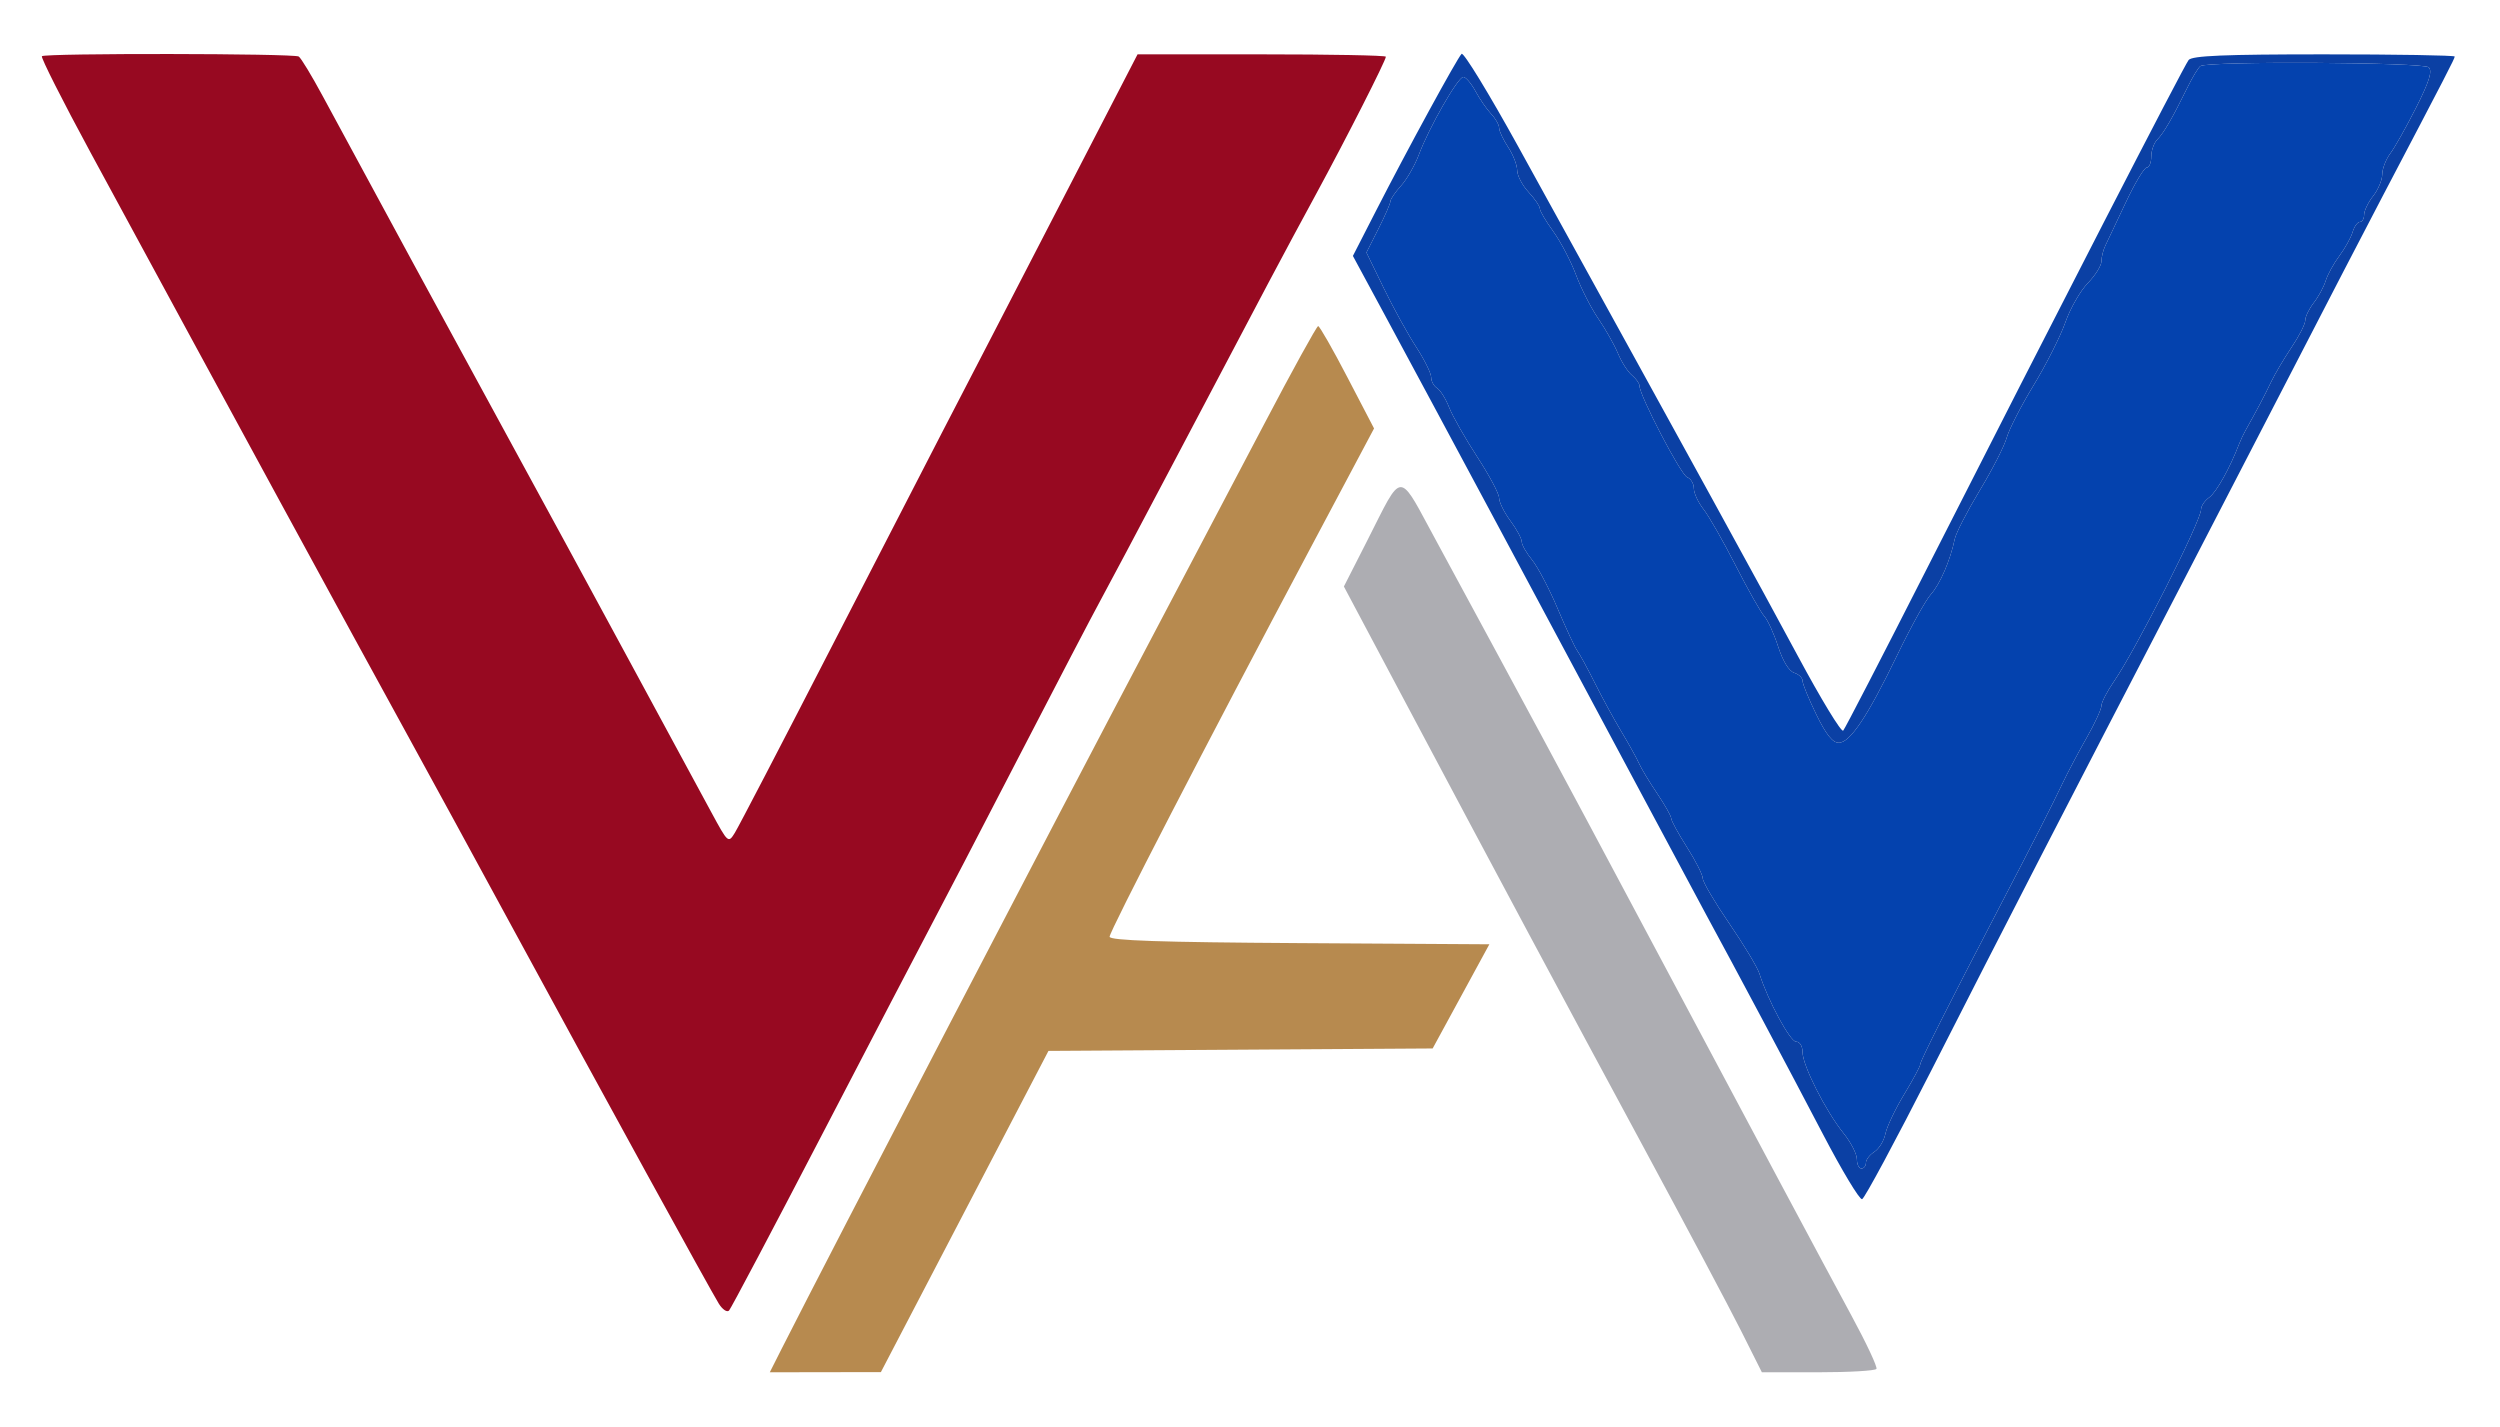
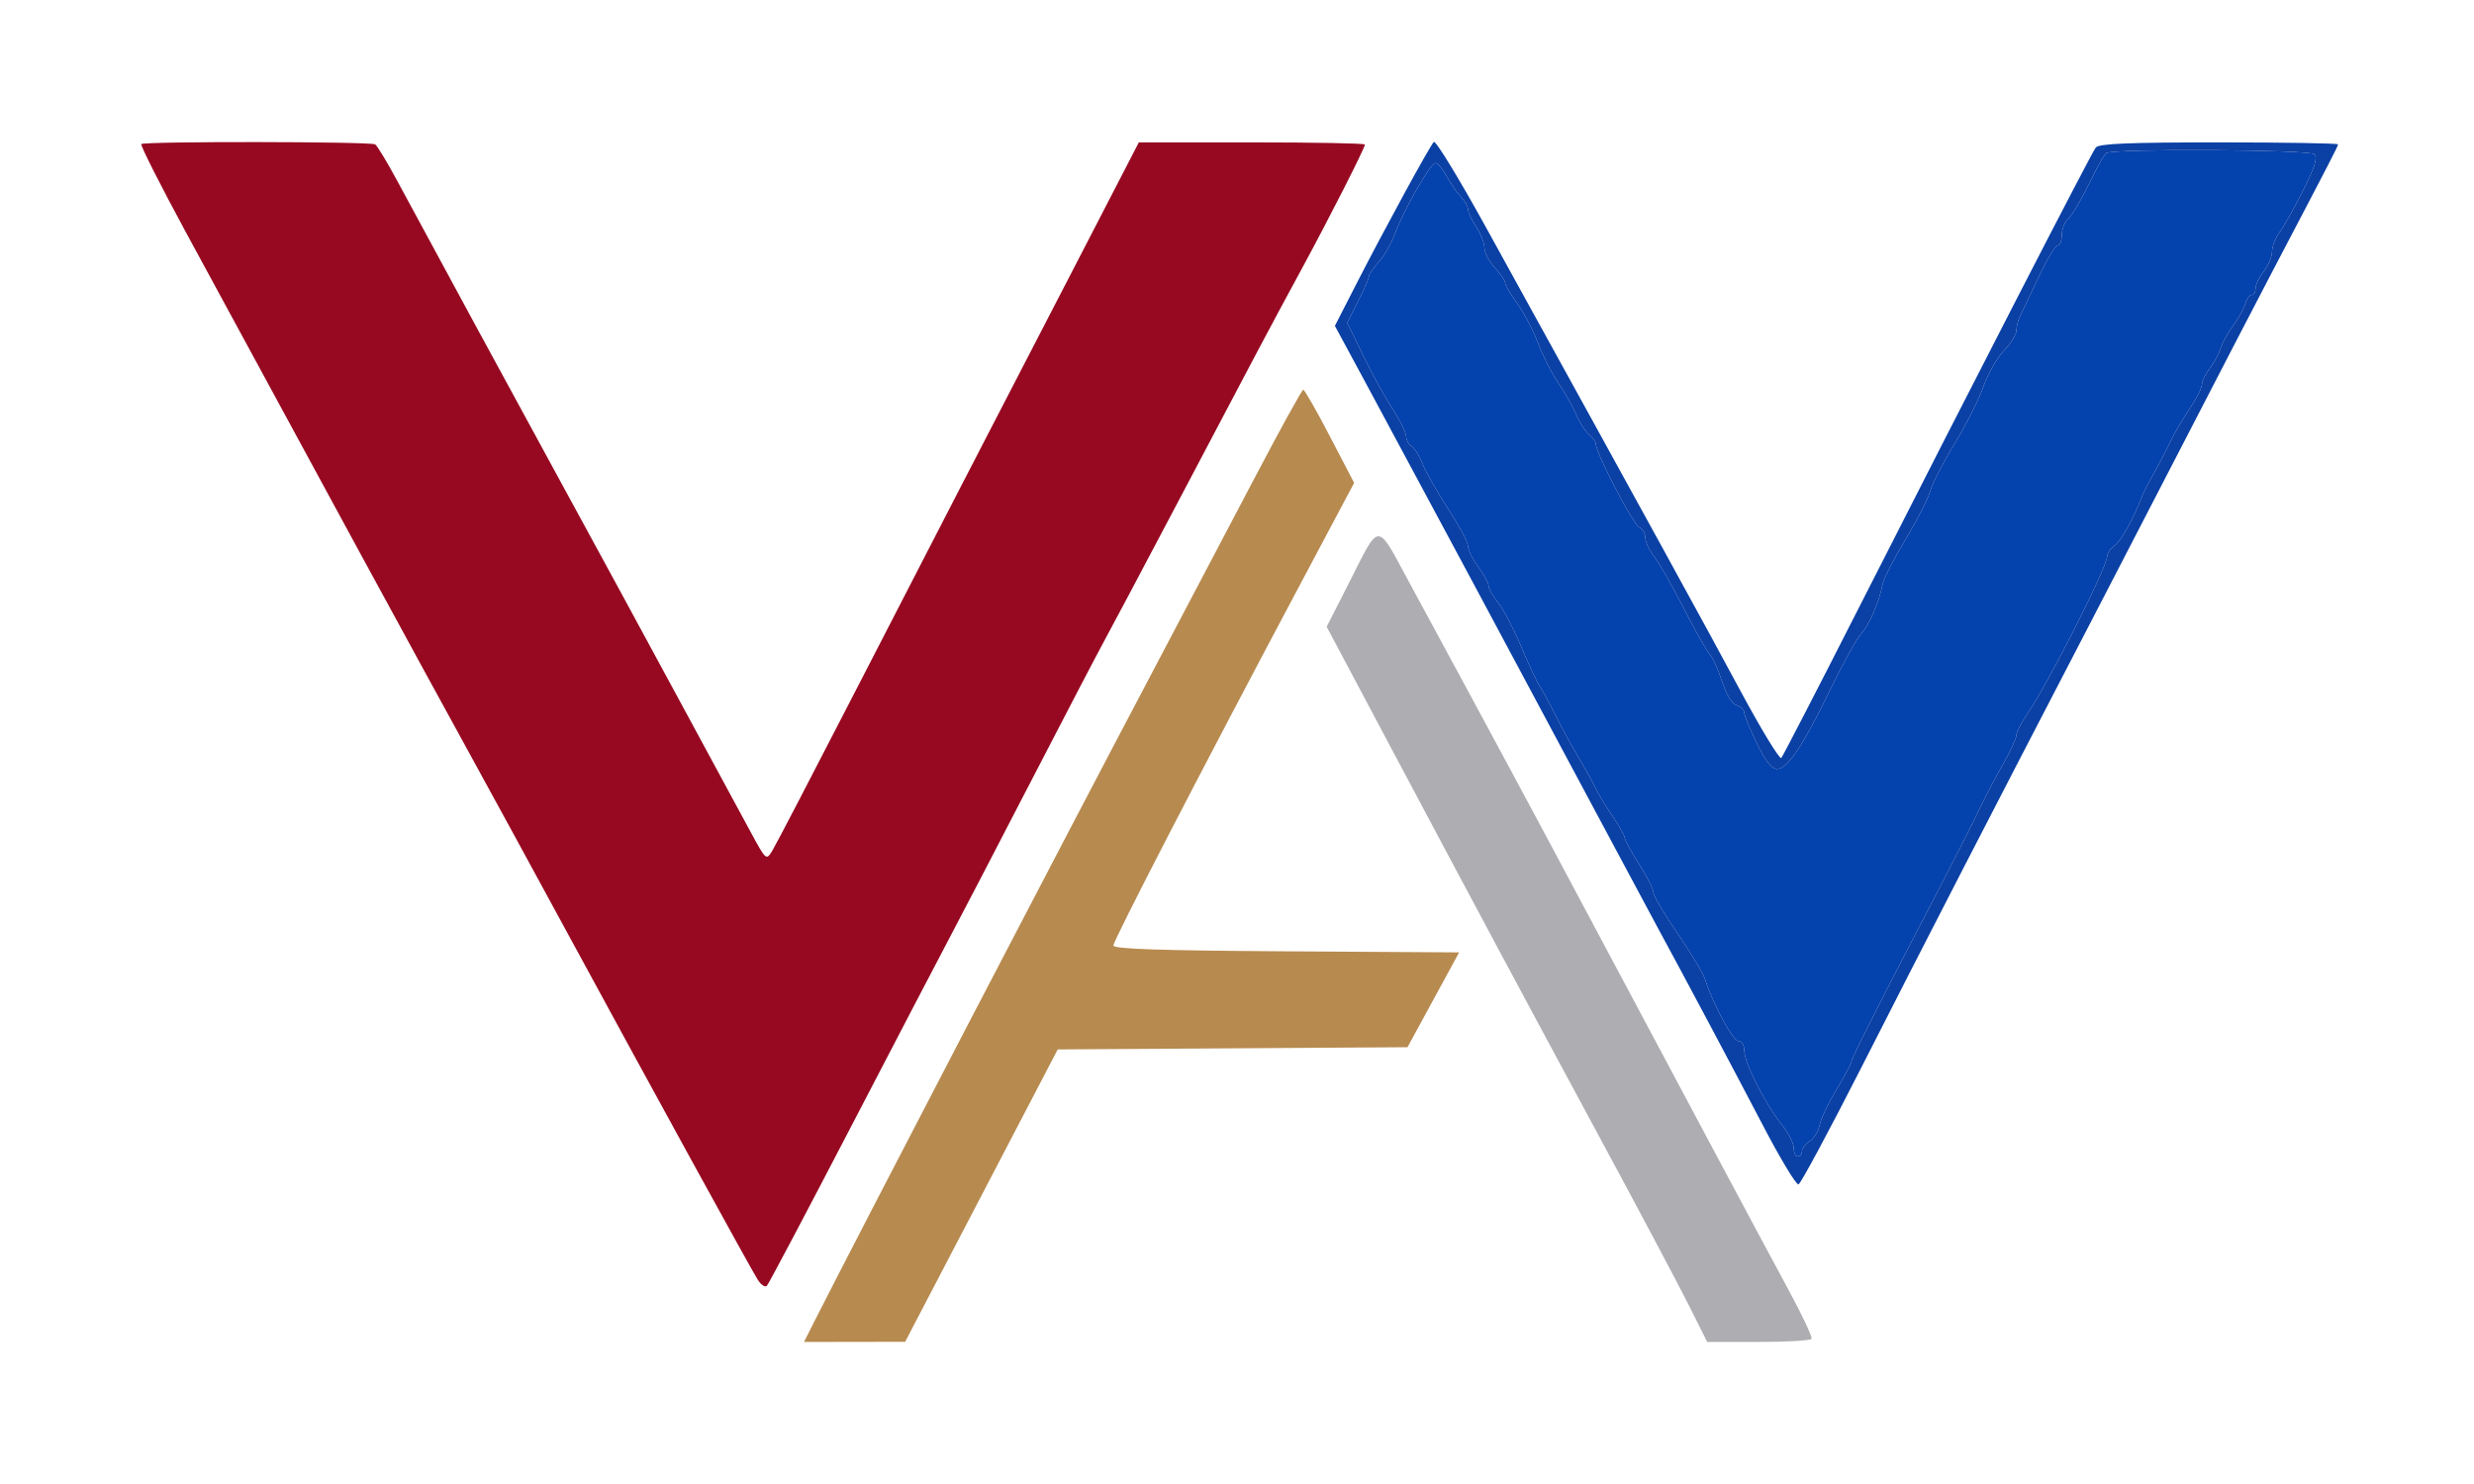
- <svg xmlns="http://www.w3.org/2000/svg" width="552" height="315" viewBox="100 254 552 315">
-   <g>
-     <path d="M 512.00 510.74 C512.00,511.43 511.55,512.00 511.00,512.00 C510.45,512.00 510.00,511.07 510.00,509.94 C510.00,508.81 508.67,506.22 507.03,504.19 C503.09,499.29 498.00,489.21 498.00,486.32 C498.00,484.98 497.40,484.00 496.57,484.00 C495.25,484.00 490.29,474.79 488.49,469.00 C488.06,467.62 485.08,462.66 481.86,457.96 C478.64,453.26 475.99,448.76 475.97,447.96 C475.96,447.16 474.39,444.05 472.47,441.05 C470.56,438.05 469.00,435.19 469.00,434.69 C469.00,434.20 467.60,431.72 465.90,429.20 C464.19,426.67 462.39,423.68 461.89,422.55 C461.39,421.42 459.63,418.25 457.98,415.50 C456.33,412.75 453.69,407.91 452.11,404.74 C450.53,401.58 448.81,398.43 448.30,397.74 C447.78,397.06 445.84,392.90 443.98,388.50 C442.13,384.10 439.57,379.23 438.31,377.67 C437.04,376.12 436.00,374.29 436.00,373.62 C436.00,372.94 434.88,370.86 433.50,369.00 C432.12,367.14 431.00,364.86 431.00,363.94 C431.00,363.03 428.83,358.95 426.18,354.89 C423.53,350.82 420.75,345.92 419.99,344.00 C419.24,342.08 418.03,340.14 417.31,339.70 C416.59,339.26 416.00,338.18 416.00,337.30 C416.00,336.43 414.51,333.41 412.68,330.60 C410.86,327.80 407.64,321.96 405.54,317.63 L 401.71 309.76 L 404.35 304.53 C405.81,301.65 407.00,298.92 407.00,298.45 C407.00,297.99 408.05,296.46 409.32,295.05 C410.60,293.65 412.37,290.57 413.26,288.22 C415.53,282.15 421.91,271.00 423.10,271.00 C423.64,271.00 424.86,272.42 425.80,274.16 C426.73,275.89 428.29,278.14 429.25,279.16 C430.21,280.17 431.00,281.56 431.01,282.25 C431.01,282.94 431.91,284.85 433.00,286.50 C434.09,288.15 434.99,290.45 434.99,291.60 C435.00,292.76 436.12,294.92 437.50,296.41 C438.88,297.89 440.00,299.53 440.00,300.06 C440.00,300.59 441.34,302.86 442.97,305.11 C444.60,307.37 446.86,311.69 447.99,314.71 C449.13,317.74 451.34,322.09 452.92,324.38 C454.49,326.67 456.44,330.11 457.24,332.02 C458.04,333.94 459.43,336.12 460.35,336.87 C461.26,337.63 462.00,338.67 462.00,339.19 C462.00,341.31 471.13,358.83 472.51,359.36 C473.33,359.68 474.00,360.79 474.00,361.83 C474.00,362.88 474.97,364.96 476.15,366.46 C477.33,367.97 480.52,373.54 483.22,378.85 C485.93,384.16 488.78,389.20 489.55,390.05 C490.32,390.90 491.70,393.93 492.62,396.78 C493.65,399.96 495.00,402.18 496.15,402.55 C497.17,402.87 498.00,403.67 498.00,404.33 C498.00,404.99 499.37,408.34 501.04,411.76 C503.19,416.17 504.64,418.00 505.99,418.00 C508.50,418.00 512.37,412.19 518.98,398.50 C521.90,392.45 525.21,386.48 526.33,385.24 C528.35,383.00 530.61,377.77 531.60,373.04 C531.88,371.69 534.38,366.84 537.15,362.25 C539.92,357.67 542.59,352.43 543.09,350.62 C543.60,348.81 546.27,343.59 549.04,339.04 C551.81,334.48 554.95,328.24 556.03,325.18 C557.10,322.12 559.34,318.21 560.99,316.51 C562.65,314.80 564.00,312.63 564.00,311.69 C564.00,310.75 564.39,309.19 564.86,308.24 C565.33,307.28 567.35,303.01 569.35,298.75 C571.35,294.49 573.44,291.00 573.99,291.00 C574.55,291.00 575.00,289.91 575.00,288.57 C575.00,287.24 575.60,285.54 576.33,284.81 C577.75,283.39 579.70,280.03 583.00,273.29 C584.13,270.98 585.42,268.86 585.87,268.58 C587.67,267.47 635.14,267.74 636.27,268.87 C637.10,269.70 636.39,271.99 633.48,277.75 C631.33,282.01 628.76,286.57 627.78,287.88 C626.80,289.20 626.00,291.27 626.00,292.50 C626.00,293.73 625.10,295.87 624.00,297.27 C622.90,298.67 622.00,300.53 622.00,301.41 C622.00,302.28 621.58,303.00 621.07,303.00 C620.55,303.00 619.83,304.01 619.45,305.25 C619.08,306.49 617.76,308.85 616.53,310.50 C615.30,312.15 613.94,314.62 613.51,316.00 C613.08,317.38 611.89,319.57 610.86,320.88 C609.84,322.20 609.00,323.93 609.00,324.74 C609.00,325.55 607.64,328.22 605.98,330.68 C604.32,333.15 602.29,336.59 601.46,338.33 C600.12,341.17 598.31,344.59 595.83,349.00 C595.37,349.83 594.73,351.17 594.41,352.00 C592.37,357.33 589.38,362.69 587.82,363.81 C586.82,364.53 586.00,365.72 586.00,366.46 C586.00,369.02 571.60,397.46 566.75,404.48 C565.24,406.67 564.00,409.07 564.00,409.81 C564.00,410.56 562.54,413.73 560.75,416.87 C558.96,420.00 556.54,424.58 555.37,427.04 C553.02,431.97 549.15,439.58 541.54,454.17 C530.31,475.72 524.00,488.24 524.00,488.98 C524.00,489.41 522.40,492.40 520.44,495.63 C518.49,498.86 516.62,502.77 516.30,504.33 C515.98,505.89 514.88,507.68 513.86,508.32 C512.84,508.96 512.00,510.05 512.00,510.74 Z" fill="rgb(4,66,174)" />
-     <path d="M 502.44 504.30 C495.11,490.26 483.27,468.01 476.74,456.00 C475.10,452.98 468.47,440.60 462.01,428.50 C446.81,400.00 415.33,341.27 406.01,324.01 L 398.72 310.51 L 403.84 300.51 C410.64,287.22 421.73,266.87 422.72,265.89 C423.15,265.46 428.76,274.65 435.19,286.30 C475.71,359.80 488.68,383.42 496.95,398.82 C502.07,408.35 506.58,415.78 506.98,415.32 C507.38,414.87 515.59,398.98 525.23,380.00 C553.92,323.51 582.18,268.59 583.25,267.25 C584.00,266.30 591.22,266.00 613.12,266.00 C629.01,266.00 642.00,266.22 642.00,266.48 C642.00,266.93 640.30,270.22 625.99,297.50 C622.81,303.55 613.36,321.77 604.99,338.00 C596.61,354.23 586.61,373.58 582.75,381.00 C556.11,432.32 542.60,458.55 526.37,490.48 C518.54,505.86 511.70,518.60 511.15,518.78 C510.61,518.96 506.69,512.45 502.44,504.30 ZM 512.00 510.74 C512.00,510.05 512.84,508.96 513.86,508.32 C514.88,507.68 515.98,505.89 516.30,504.33 C516.62,502.77 518.49,498.86 520.44,495.63 C522.40,492.40 524.00,489.41 524.00,488.98 C524.00,488.24 530.31,475.72 541.54,454.17 C549.15,439.58 553.02,431.97 555.37,427.04 C556.54,424.58 558.96,420.00 560.75,416.87 C562.54,413.73 564.00,410.56 564.00,409.81 C564.00,409.07 565.24,406.67 566.75,404.48 C571.60,397.46 586.00,369.02 586.00,366.46 C586.00,365.72 586.82,364.53 587.82,363.81 C589.38,362.69 592.37,357.33 594.41,352.00 C594.73,351.17 595.37,349.83 595.83,349.00 C598.31,344.59 600.12,341.17 601.46,338.33 C602.29,336.59 604.32,333.15 605.98,330.68 C607.64,328.22 609.00,325.55 609.00,324.74 C609.00,323.93 609.84,322.20 610.86,320.88 C611.89,319.57 613.08,317.38 613.51,316.00 C613.94,314.62 615.30,312.15 616.53,310.50 C617.76,308.85 619.08,306.49 619.45,305.25 C619.83,304.01 620.55,303.00 621.07,303.00 C621.58,303.00 622.00,302.28 622.00,301.41 C622.00,300.53 622.90,298.67 624.00,297.27 C625.10,295.87 626.00,293.73 626.00,292.50 C626.00,291.27 626.80,289.20 627.78,287.88 C628.76,286.57 631.33,282.01 633.48,277.75 C636.39,271.99 637.10,269.70 636.27,268.87 C635.14,267.74 587.67,267.47 585.87,268.58 C585.42,268.86 584.13,270.98 583.00,273.29 C579.70,280.03 577.75,283.39 576.33,284.81 C575.60,285.54 575.00,287.24 575.00,288.57 C575.00,289.91 574.55,291.00 573.99,291.00 C573.44,291.00 571.35,294.49 569.35,298.75 C567.35,303.01 565.33,307.28 564.86,308.24 C564.39,309.19 564.00,310.75 564.00,311.69 C564.00,312.63 562.65,314.80 560.99,316.51 C559.34,318.21 557.10,322.12 556.03,325.18 C554.95,328.24 551.81,334.48 549.04,339.04 C546.27,343.59 543.60,348.81 543.09,350.62 C542.59,352.43 539.92,357.67 537.15,362.25 C534.38,366.84 531.88,371.69 531.60,373.04 C530.61,377.77 528.35,383.00 526.33,385.24 C525.21,386.48 521.90,392.45 518.98,398.50 C512.37,412.19 508.50,418.00 505.99,418.00 C504.64,418.00 503.19,416.17 501.04,411.76 C499.37,408.34 498.00,404.99 498.00,404.33 C498.00,403.67 497.17,402.87 496.15,402.55 C495.00,402.18 493.65,399.96 492.62,396.78 C491.70,393.93 490.32,390.90 489.55,390.05 C488.78,389.20 485.93,384.16 483.22,378.85 C480.52,373.54 477.33,367.97 476.15,366.46 C474.97,364.96 474.00,362.88 474.00,361.83 C474.00,360.79 473.33,359.68 472.51,359.36 C471.13,358.83 462.00,341.31 462.00,339.19 C462.00,338.67 461.26,337.63 460.35,336.87 C459.43,336.12 458.04,333.94 457.24,332.02 C456.44,330.11 454.49,326.67 452.92,324.38 C451.34,322.09 449.13,317.74 447.99,314.71 C446.86,311.69 444.60,307.37 442.97,305.11 C441.34,302.86 440.00,300.59 440.00,300.06 C440.00,299.53 438.88,297.89 437.50,296.41 C436.12,294.92 435.00,292.76 434.99,291.60 C434.99,290.45 434.09,288.15 433.00,286.50 C431.91,284.85 431.01,282.94 431.01,282.25 C431.00,281.56 430.21,280.17 429.25,279.16 C428.29,278.14 426.73,275.89 425.80,274.16 C424.86,272.42 423.64,271.00 423.10,271.00 C421.91,271.00 415.53,282.15 413.26,288.22 C412.37,290.57 410.60,293.65 409.32,295.05 C408.05,296.46 407.00,297.99 407.00,298.45 C407.00,298.92 405.81,301.65 404.35,304.53 L 401.71 309.76 L 405.54 317.63 C407.64,321.96 410.86,327.80 412.68,330.60 C414.51,333.41 416.00,336.43 416.00,337.30 C416.00,338.18 416.59,339.26 417.31,339.70 C418.03,340.14 419.24,342.08 419.99,344.00 C420.75,345.92 423.53,350.82 426.18,354.89 C428.83,358.95 431.00,363.03 431.00,363.94 C431.00,364.86 432.12,367.14 433.50,369.00 C434.88,370.86 436.00,372.94 436.00,373.62 C436.00,374.29 437.04,376.12 438.31,377.67 C439.57,379.23 442.13,384.10 443.98,388.50 C445.84,392.90 447.78,397.06 448.30,397.74 C448.81,398.43 450.53,401.58 452.11,404.74 C453.69,407.91 456.33,412.75 457.98,415.50 C459.63,418.25 461.39,421.42 461.89,422.55 C462.39,423.68 464.19,426.67 465.90,429.20 C467.60,431.72 469.00,434.20 469.00,434.69 C469.00,435.19 470.56,438.05 472.47,441.05 C474.39,444.05 475.96,447.16 475.97,447.96 C475.99,448.76 478.64,453.26 481.86,457.96 C485.08,462.66 488.06,467.62 488.49,469.00 C490.29,474.79 495.25,484.00 496.57,484.00 C497.40,484.00 498.00,484.98 498.00,486.32 C498.00,489.21 503.09,499.29 507.03,504.19 C508.67,506.22 510.00,508.81 510.00,509.94 C510.00,511.07 510.45,512.00 511.00,512.00 C511.55,512.00 512.00,511.43 512.00,510.74 Z" fill="rgb(11,64,164)" />
-     <path d="M 258.72 541.86 C256.78,538.72 233.07,495.52 213.52,459.50 C204.86,443.55 194.07,423.75 189.53,415.50 C177.76,394.10 150.63,344.22 120.01,287.71 C113.82,276.27 108.98,266.69 109.25,266.41 C109.94,265.72 164.84,265.79 165.96,266.48 C166.45,266.78 168.84,270.73 171.28,275.26 C179.57,290.66 201.70,331.43 213.21,352.50 C219.52,364.05 231.13,385.42 239.01,400.00 C246.89,414.58 255.02,429.59 257.07,433.37 C260.76,440.18 260.81,440.22 262.26,437.87 C263.07,436.57 272.52,418.40 283.27,397.50 C294.02,376.60 305.15,355.00 308.00,349.50 C313.20,339.49 320.38,325.61 340.45,286.75 L 351.17 266.00 L 378.58 266.00 C393.66,266.00 406.00,266.23 406.00,266.52 C406.00,267.36 397.25,284.59 390.51,297.00 C383.45,310.00 380.12,316.28 359.73,355.00 C351.76,370.12 344.12,384.52 342.75,387.00 C341.38,389.48 333.40,404.77 325.01,421.00 C316.62,437.23 307.85,454.10 305.51,458.50 C303.18,462.90 292.38,483.60 281.52,504.50 C270.66,525.40 261.41,542.89 260.98,543.36 C260.54,543.83 259.53,543.15 258.72,541.86 Z" fill="rgb(151,9,33)" />
-     <path d="M 484.38 547.75 C481.82,542.66 472.08,524.33 462.73,507.00 C444.61,473.43 431.38,448.72 410.01,408.50 L 396.73 383.50 L 401.82 373.50 C405.85,365.57 407.53,361.59 409.27,361.56 C410.76,361.54 412.29,364.41 415.37,370.17 C415.93,371.22 416.54,372.36 417.22,373.60 C438.21,412.36 445.02,425.02 460.46,454.00 C487.95,505.60 502.51,532.85 508.81,544.50 C512.09,550.55 514.57,555.84 514.32,556.25 C514.08,556.66 508.29,557.00 501.45,557.00 L 489.02 557.00 Z" fill="rgb(173,173,178)" />
-     <path d="M 272.62 551.75 C283.91,529.46 332.16,436.73 354.46,394.50 C361.72,380.75 372.79,359.71 379.07,347.75 C385.34,335.79 390.74,326.00 391.05,326.00 C391.36,326.00 394.27,331.08 397.50,337.30 L 403.39 348.60 L 389.33 375.05 C366.50,417.98 345.00,459.60 345.00,460.83 C345.00,461.67 356.18,462.05 386.92,462.24 L 428.85 462.50 L 422.59 474.00 L 416.33 485.50 L 373.91 485.77 L 331.50 486.04 L 313.00 521.50 L 294.50 556.96 L 282.23 556.98 L 269.97 557.00 Z" fill="rgb(183,138,79)" />
+ <svg xmlns="http://www.w3.org/2000/svg" viewBox="0 0 600 360" width="600" height="360">
+   <g transform="translate(10 10) scale(1) translate(-84.98 -241.46)">
+     <g id="wa-mark">
+       <path d="M 512.00 510.74 C512.00,511.43 511.55,512.00 511.00,512.00 C510.45,512.00 510.00,511.07 510.00,509.94 C510.00,508.81 508.67,506.22 507.03,504.19 C503.09,499.29 498.00,489.21 498.00,486.32 C498.00,484.98 497.40,484.00 496.57,484.00 C495.25,484.00 490.29,474.79 488.49,469.00 C488.06,467.62 485.08,462.66 481.86,457.96 C478.64,453.26 475.99,448.76 475.97,447.96 C475.96,447.16 474.39,444.05 472.47,441.05 C470.56,438.05 469.00,435.19 469.00,434.69 C469.00,434.20 467.60,431.72 465.90,429.20 C464.19,426.67 462.39,423.68 461.89,422.55 C461.39,421.42 459.63,418.25 457.98,415.50 C456.33,412.75 453.69,407.91 452.11,404.74 C450.53,401.58 448.81,398.43 448.30,397.74 C447.78,397.06 445.84,392.90 443.98,388.50 C442.13,384.10 439.57,379.23 438.31,377.67 C437.04,376.12 436.00,374.29 436.00,373.62 C436.00,372.94 434.88,370.86 433.50,369.00 C432.12,367.14 431.00,364.86 431.00,363.94 C431.00,363.03 428.83,358.95 426.18,354.89 C423.53,350.82 420.75,345.92 419.99,344.00 C419.24,342.08 418.03,340.14 417.31,339.70 C416.59,339.26 416.00,338.18 416.00,337.30 C416.00,336.43 414.51,333.41 412.68,330.60 C410.86,327.80 407.64,321.96 405.54,317.63 L 401.71 309.76 L 404.35 304.53 C405.81,301.65 407.00,298.92 407.00,298.45 C407.00,297.99 408.05,296.46 409.32,295.05 C410.60,293.65 412.37,290.57 413.26,288.22 C415.53,282.15 421.91,271.00 423.10,271.00 C423.64,271.00 424.86,272.42 425.80,274.16 C426.73,275.89 428.29,278.14 429.25,279.16 C430.21,280.17 431.00,281.56 431.01,282.25 C431.01,282.94 431.91,284.85 433.00,286.50 C434.09,288.15 434.99,290.45 434.99,291.60 C435.00,292.76 436.12,294.92 437.50,296.41 C438.88,297.89 440.00,299.53 440.00,300.06 C440.00,300.59 441.34,302.86 442.97,305.11 C444.60,307.37 446.86,311.69 447.99,314.71 C449.13,317.74 451.34,322.09 452.92,324.38 C454.49,326.67 456.44,330.11 457.24,332.02 C458.04,333.94 459.43,336.12 460.35,336.87 C461.26,337.63 462.00,338.67 462.00,339.19 C462.00,341.31 471.13,358.83 472.51,359.36 C473.33,359.68 474.00,360.79 474.00,361.83 C474.00,362.88 474.97,364.96 476.15,366.46 C477.33,367.97 480.52,373.54 483.22,378.85 C485.93,384.16 488.78,389.20 489.55,390.05 C490.32,390.90 491.70,393.93 492.62,396.78 C493.65,399.96 495.00,402.18 496.15,402.55 C497.17,402.87 498.00,403.67 498.00,404.33 C498.00,404.99 499.37,408.34 501.04,411.76 C503.19,416.17 504.64,418.00 505.99,418.00 C508.50,418.00 512.37,412.19 518.98,398.50 C521.90,392.45 525.21,386.48 526.33,385.24 C528.35,383.00 530.61,377.77 531.60,373.04 C531.88,371.69 534.38,366.84 537.15,362.25 C539.92,357.67 542.59,352.43 543.09,350.62 C543.60,348.81 546.27,343.59 549.04,339.04 C551.81,334.48 554.95,328.24 556.03,325.18 C557.10,322.12 559.34,318.21 560.99,316.51 C562.65,314.80 564.00,312.63 564.00,311.69 C564.00,310.75 564.39,309.19 564.86,308.24 C565.33,307.28 567.35,303.01 569.35,298.75 C571.35,294.49 573.44,291.00 573.99,291.00 C574.55,291.00 575.00,289.91 575.00,288.57 C575.00,287.24 575.60,285.54 576.33,284.81 C577.75,283.39 579.70,280.03 583.00,273.29 C584.13,270.98 585.42,268.86 585.87,268.58 C587.67,267.47 635.14,267.74 636.27,268.87 C637.10,269.70 636.39,271.99 633.48,277.75 C631.33,282.01 628.76,286.57 627.78,287.88 C626.80,289.20 626.00,291.27 626.00,292.50 C626.00,293.73 625.10,295.87 624.00,297.27 C622.90,298.67 622.00,300.53 622.00,301.41 C622.00,302.28 621.58,303.00 621.07,303.00 C620.55,303.00 619.83,304.01 619.45,305.25 C619.08,306.49 617.76,308.85 616.53,310.50 C615.30,312.15 613.94,314.62 613.51,316.00 C613.08,317.38 611.89,319.57 610.86,320.88 C609.84,322.20 609.00,323.93 609.00,324.74 C609.00,325.55 607.64,328.22 605.98,330.68 C604.32,333.15 602.29,336.59 601.46,338.33 C600.12,341.17 598.31,344.59 595.83,349.00 C595.37,349.83 594.73,351.17 594.41,352.00 C592.37,357.33 589.38,362.69 587.82,363.81 C586.82,364.53 586.00,365.72 586.00,366.46 C586.00,369.02 571.60,397.46 566.75,404.48 C565.24,406.67 564.00,409.07 564.00,409.81 C564.00,410.56 562.54,413.73 560.75,416.87 C558.96,420.00 556.54,424.58 555.37,427.04 C553.02,431.97 549.15,439.58 541.54,454.17 C530.31,475.72 524.00,488.24 524.00,488.98 C524.00,489.41 522.40,492.40 520.44,495.63 C518.49,498.86 516.62,502.77 516.30,504.33 C515.98,505.89 514.88,507.68 513.86,508.32 C512.84,508.96 512.00,510.05 512.00,510.74 Z" fill="#0442AE" />
+       <path d="M 502.44 504.30 C495.11,490.26 483.27,468.01 476.74,456.00 C475.10,452.98 468.47,440.60 462.01,428.50 C446.81,400.00 415.33,341.27 406.01,324.01 L 398.72 310.51 L 403.84 300.51 C410.64,287.22 421.73,266.87 422.72,265.89 C423.15,265.46 428.76,274.65 435.19,286.30 C475.71,359.80 488.68,383.42 496.95,398.82 C502.07,408.35 506.58,415.78 506.98,415.32 C507.38,414.87 515.59,398.98 525.23,380.00 C553.92,323.51 582.18,268.59 583.25,267.25 C584.00,266.30 591.22,266.00 613.12,266.00 C629.01,266.00 642.00,266.22 642.00,266.48 C642.00,266.93 640.30,270.22 625.99,297.50 C622.81,303.55 613.36,321.77 604.99,338.00 C596.61,354.23 586.61,373.58 582.75,381.00 C556.11,432.32 542.60,458.55 526.37,490.48 C518.54,505.86 511.70,518.60 511.15,518.78 C510.61,518.96 506.69,512.45 502.44,504.30 ZM 512.00 510.74 C512.00,510.05 512.84,508.96 513.86,508.32 C514.88,507.68 515.98,505.89 516.30,504.33 C516.62,502.77 518.49,498.86 520.44,495.63 C522.40,492.40 524.00,489.41 524.00,488.98 C524.00,488.24 530.31,475.72 541.54,454.17 C549.15,439.58 553.02,431.97 555.37,427.04 C556.54,424.58 558.96,420.00 560.75,416.87 C562.54,413.73 564.00,410.56 564.00,409.81 C564.00,409.07 565.24,406.67 566.75,404.48 C571.60,397.46 586.00,369.02 586.00,366.46 C586.00,365.72 586.82,364.53 587.82,363.81 C589.38,362.69 592.37,357.33 594.41,352.00 C594.73,351.17 595.37,349.83 595.83,349.00 C598.31,344.59 600.12,341.17 601.46,338.33 C602.29,336.59 604.32,333.15 605.98,330.68 C607.64,328.22 609.00,325.55 609.00,324.74 C609.00,323.93 609.84,322.20 610.86,320.88 C611.89,319.57 613.08,317.38 613.51,316.00 C613.94,314.62 615.30,312.15 616.53,310.50 C617.76,308.85 619.08,306.49 619.45,305.25 C619.83,304.01 620.55,303.00 621.07,303.00 C621.58,303.00 622.00,302.28 622.00,301.41 C622.00,300.53 622.90,298.67 624.00,297.27 C625.10,295.87 626.00,293.73 626.00,292.50 C626.00,291.27 626.80,289.20 627.78,287.88 C628.76,286.57 631.33,282.01 633.48,277.75 C636.39,271.99 637.10,269.70 636.27,268.87 C635.14,267.74 587.67,267.47 585.87,268.58 C585.42,268.86 584.13,270.98 583.00,273.29 C579.70,280.03 577.75,283.39 576.33,284.81 C575.60,285.54 575.00,287.24 575.00,288.57 C575.00,289.91 574.55,291.00 573.99,291.00 C573.44,291.00 571.35,294.49 569.35,298.75 C567.35,303.01 565.33,307.28 564.86,308.24 C564.39,309.19 564.00,310.75 564.00,311.69 C564.00,312.63 562.65,314.80 560.99,316.51 C559.34,318.21 557.10,322.12 556.03,325.18 C554.95,328.24 551.81,334.48 549.04,339.04 C546.27,343.59 543.60,348.81 543.09,350.62 C542.59,352.43 539.92,357.67 537.15,362.25 C534.38,366.84 531.88,371.69 531.60,373.04 C530.61,377.77 528.35,383.00 526.33,385.24 C525.21,386.48 521.90,392.45 518.98,398.50 C512.37,412.19 508.50,418.00 505.99,418.00 C504.64,418.00 503.19,416.17 501.04,411.76 C499.37,408.34 498.00,404.99 498.00,404.33 C498.00,403.67 497.17,402.87 496.15,402.55 C495.00,402.18 493.65,399.96 492.62,396.78 C491.70,393.93 490.32,390.90 489.55,390.05 C488.78,389.20 485.93,384.16 483.22,378.85 C480.52,373.54 477.33,367.97 476.15,366.46 C474.97,364.96 474.00,362.88 474.00,361.83 C474.00,360.79 473.33,359.68 472.51,359.36 C471.13,358.83 462.00,341.31 462.00,339.19 C462.00,338.67 461.26,337.63 460.35,336.87 C459.43,336.12 458.04,333.94 457.24,332.02 C456.44,330.11 454.49,326.67 452.92,324.38 C451.34,322.09 449.13,317.74 447.99,314.71 C446.86,311.69 444.60,307.37 442.97,305.11 C441.34,302.86 440.00,300.59 440.00,300.06 C440.00,299.53 438.88,297.89 437.50,296.41 C436.12,294.92 435.00,292.76 434.99,291.60 C434.99,290.45 434.09,288.15 433.00,286.50 C431.91,284.85 431.01,282.94 431.01,282.25 C431.00,281.56 430.21,280.17 429.25,279.16 C428.29,278.14 426.73,275.89 425.80,274.16 C424.86,272.42 423.64,271.00 423.10,271.00 C421.91,271.00 415.53,282.15 413.26,288.22 C412.37,290.57 410.60,293.65 409.32,295.05 C408.05,296.46 407.00,297.99 407.00,298.45 C407.00,298.92 405.81,301.65 404.35,304.53 L 401.71 309.76 L 405.54 317.63 C407.64,321.96 410.86,327.80 412.68,330.60 C414.51,333.41 416.00,336.43 416.00,337.30 C416.00,338.18 416.59,339.26 417.31,339.70 C418.03,340.14 419.24,342.08 419.99,344.00 C420.75,345.92 423.53,350.82 426.18,354.89 C428.83,358.95 431.00,363.03 431.00,363.94 C431.00,364.86 432.12,367.14 433.50,369.00 C434.88,370.86 436.00,372.94 436.00,373.62 C436.00,374.29 437.04,376.12 438.31,377.67 C439.57,379.23 442.13,384.10 443.98,388.50 C445.84,392.90 447.78,397.06 448.30,397.74 C448.81,398.43 450.53,401.58 452.11,404.74 C453.69,407.91 456.33,412.75 457.98,415.50 C459.63,418.25 461.39,421.42 461.89,422.55 C462.39,423.68 464.19,426.67 465.90,429.20 C467.60,431.72 469.00,434.20 469.00,434.69 C469.00,435.19 470.56,438.05 472.47,441.05 C474.39,444.05 475.96,447.16 475.97,447.96 C475.99,448.76 478.64,453.26 481.86,457.96 C485.08,462.66 488.06,467.62 488.49,469.00 C490.29,474.79 495.25,484.00 496.57,484.00 C497.40,484.00 498.00,484.98 498.00,486.32 C498.00,489.21 503.09,499.29 507.03,504.19 C508.67,506.22 510.00,508.81 510.00,509.94 C510.00,511.07 510.45,512.00 511.00,512.00 C511.55,512.00 512.00,511.43 512.00,510.74 Z" fill="#0B40A4" />
+       <path d="M 258.72 541.86 C256.78,538.72 233.07,495.52 213.52,459.50 C204.86,443.55 194.07,423.75 189.53,415.50 C177.76,394.10 150.63,344.22 120.01,287.71 C113.82,276.27 108.98,266.69 109.25,266.41 C109.94,265.72 164.84,265.79 165.96,266.48 C166.45,266.78 168.84,270.73 171.28,275.26 C179.57,290.66 201.70,331.43 213.21,352.50 C219.52,364.05 231.13,385.42 239.01,400.00 C246.89,414.58 255.02,429.59 257.07,433.37 C260.76,440.18 260.81,440.22 262.26,437.87 C263.07,436.57 272.52,418.40 283.27,397.50 C294.02,376.60 305.15,355.00 308.00,349.50 C313.20,339.49 320.38,325.61 340.45,286.75 L 351.17 266.00 L 378.58 266.00 C393.66,266.00 406.00,266.23 406.00,266.52 C406.00,267.36 397.25,284.59 390.51,297.00 C383.45,310.00 380.12,316.28 359.73,355.00 C351.76,370.12 344.12,384.52 342.75,387.00 C341.38,389.48 333.40,404.77 325.01,421.00 C316.62,437.23 307.85,454.10 305.51,458.50 C303.18,462.90 292.38,483.60 281.52,504.50 C270.66,525.40 261.41,542.89 260.98,543.36 C260.54,543.83 259.53,543.15 258.72,541.86 Z" fill="#970921" />
+       <path d="M 484.38 547.75 C481.82,542.66 472.08,524.33 462.73,507.00 C444.61,473.43 431.38,448.72 410.01,408.50 L 396.73 383.50 L 401.82 373.50 C405.85,365.57 407.53,361.59 409.27,361.56 C410.76,361.54 412.29,364.41 415.37,370.17 C415.93,371.22 416.54,372.36 417.22,373.60 C438.21,412.36 445.02,425.02 460.46,454.00 C487.95,505.60 502.51,532.85 508.81,544.50 C512.09,550.55 514.57,555.84 514.32,556.25 C514.08,556.66 508.29,557.00 501.45,557.00 L 489.02 557.00 Z" fill="#ADADB2" />
+       <path d="M 272.62 551.75 C283.91,529.46 332.16,436.73 354.46,394.50 C361.72,380.75 372.79,359.71 379.07,347.75 C385.34,335.79 390.74,326.00 391.05,326.00 C391.36,326.00 394.27,331.08 397.50,337.30 L 403.39 348.60 L 389.33 375.05 C366.50,417.98 345.00,459.60 345.00,460.83 C345.00,461.67 356.18,462.05 386.92,462.24 L 428.85 462.50 L 422.59 474.00 L 416.33 485.50 L 373.91 485.77 L 331.50 486.04 L 313.00 521.50 L 294.50 556.96 L 282.23 556.98 L 269.97 557.00 Z" fill="#B78A4F" />
+     </g>
  </g>
</svg>
